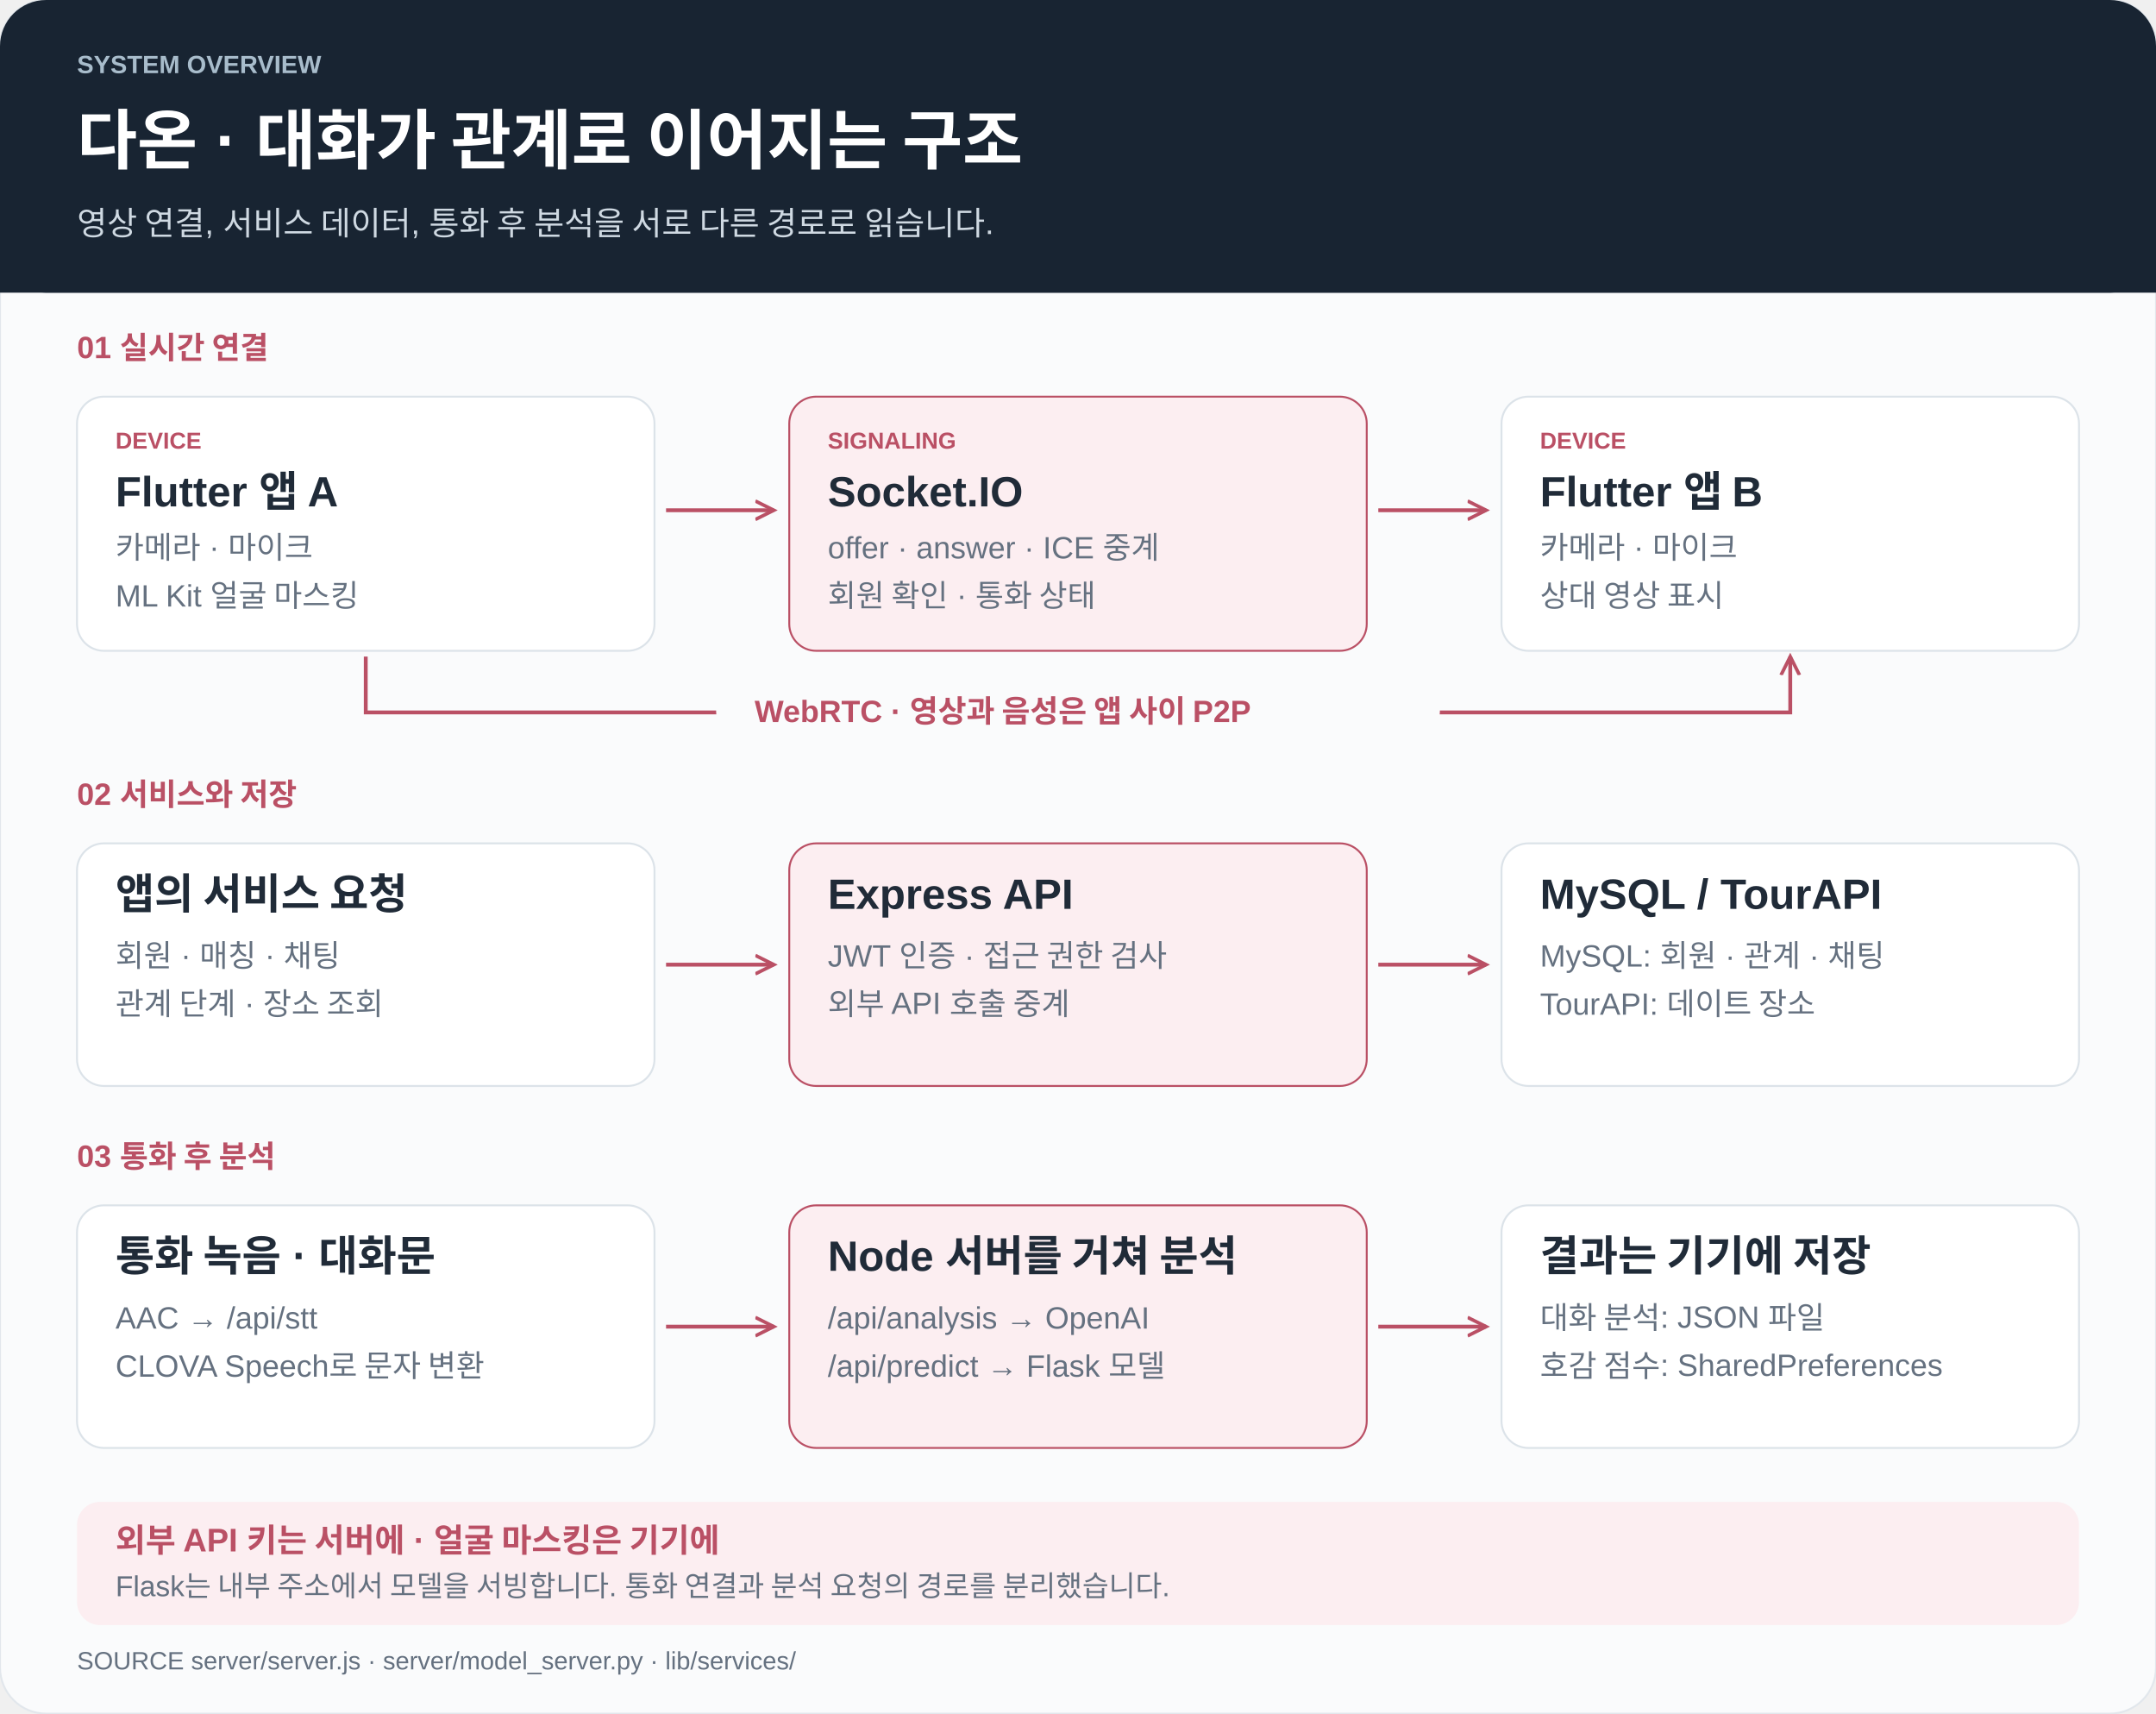
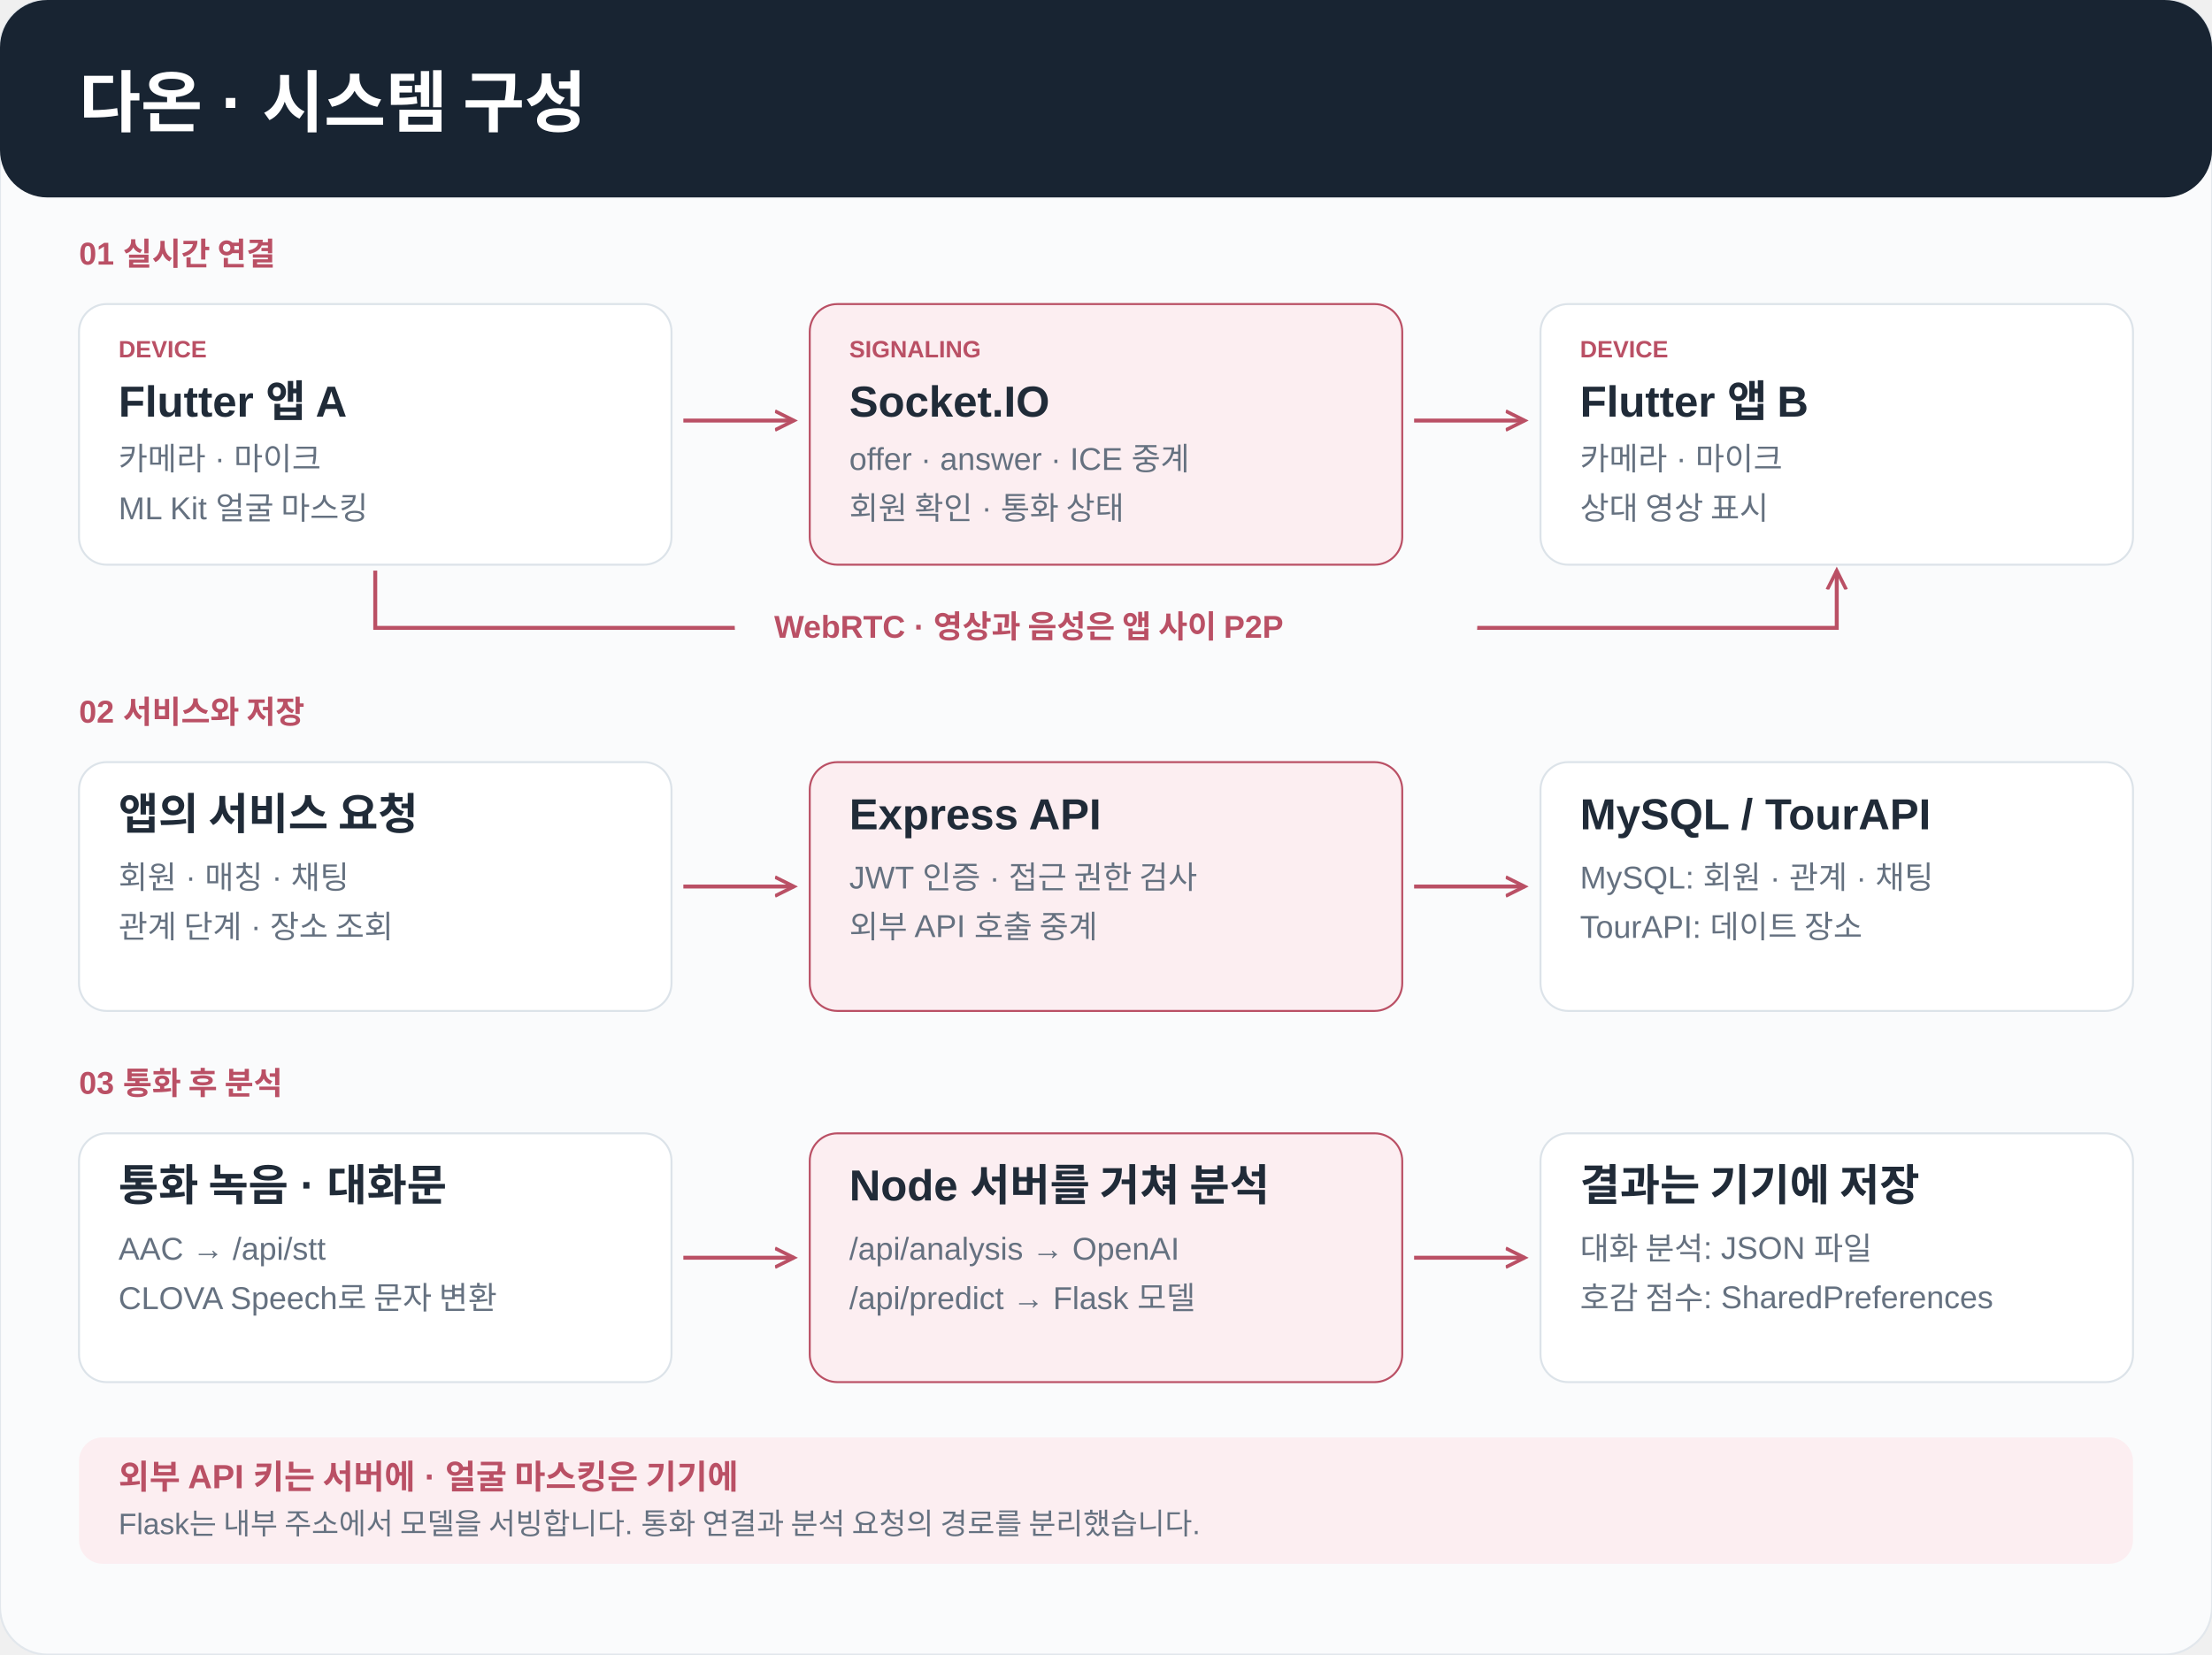
- <svg xmlns="http://www.w3.org/2000/svg" width="1120" height="890" viewBox="0 0 1120 890" role="img" aria-labelledby="title desc" font-family="Segoe UI, Malgun Gothic, Arial, sans-serif">
+ <svg xmlns="http://www.w3.org/2000/svg" width="1120" height="838" viewBox="0 0 1120 838" role="img" aria-labelledby="title desc" font-family="Segoe UI, Malgun Gothic, Arial, sans-serif">
  <defs>
    <marker id="arrow" viewBox="0 0 10 10" refX="8" refY="5" markerWidth="6" markerHeight="6" orient="auto">
      <path d="M0 1 L8 5 L0 9" fill="none" stroke="#BA5065" stroke-width="1.5" />
    </marker>
  </defs>
-   <rect x="0" y="0" width="1120" height="890" rx="24" fill="#FAFBFC" stroke="#E2E7EC" />
-   <rect x="0" y="0" width="1120" height="152" rx="24" fill="#182432" stroke="none" />
-   <rect x="0" y="116" width="1120" height="36" rx="0" fill="#182432" stroke="none" />
-   <text x="40" y="38" font-size="13" fill="#A8BCCB" font-weight="650">SYSTEM OVERVIEW</text>
-   <text x="40" y="85" font-size="34" fill="#FFFFFF" font-weight="650">다온 · 대화가 관계로 이어지는 구조</text>
-   <text x="40" y="122" font-size="17" fill="#CFD9E2" font-weight="400">영상 연결, 서비스 데이터, 통화 후 분석을 서로 다른 경로로 읽습니다.</text>
-   <text x="40" y="186" font-size="16" fill="#BA5065" font-weight="650">01  실시간 연결</text>
-   <rect x="40" y="206" width="300" height="132" rx="14" fill="#FFFFFF" stroke="#DCE3E9" />
-   <text x="60" y="233" font-size="12" fill="#BA5065" font-weight="650">DEVICE</text>
-   <text x="60" y="263" font-size="22" fill="#202B38" font-weight="650">Flutter 앱 A</text>
-   <text x="60" y="290" font-size="16" fill="#657180" font-weight="400">카메라 · 마이크</text>
-   <text x="60" y="315" font-size="16" fill="#657180" font-weight="400">ML Kit 얼굴 마스킹</text>
-   <rect x="410" y="206" width="300" height="132" rx="14" fill="#FCEEF1" stroke="#BA5065" />
-   <text x="430" y="233" font-size="12" fill="#BA5065" font-weight="650">SIGNALING</text>
-   <text x="430" y="263" font-size="22" fill="#202B38" font-weight="650">Socket.IO</text>
-   <text x="430" y="290" font-size="16" fill="#657180" font-weight="400">offer · answer · ICE 중계</text>
-   <text x="430" y="315" font-size="16" fill="#657180" font-weight="400">회원 확인 · 통화 상태</text>
-   <rect x="780" y="206" width="300" height="132" rx="14" fill="#FFFFFF" stroke="#DCE3E9" />
-   <text x="800" y="233" font-size="12" fill="#BA5065" font-weight="650">DEVICE</text>
-   <text x="800" y="263" font-size="22" fill="#202B38" font-weight="650">Flutter 앱 B</text>
-   <text x="800" y="290" font-size="16" fill="#657180" font-weight="400">카메라 · 마이크</text>
-   <text x="800" y="315" font-size="16" fill="#657180" font-weight="400">상대 영상 표시</text>
-   <path d="M346 265 L402 265" fill="none" stroke="#BA5065" stroke-width="2" marker-end="url(#arrow)" />
-   <path d="M716 265 L772 265" fill="none" stroke="#BA5065" stroke-width="2" marker-end="url(#arrow)" />
-   <path d="M190 341 V370 H930 V341" fill="none" stroke="#BA5065" stroke-width="2" marker-end="url(#arrow)" />
-   <rect x="372" y="353" width="376" height="32" rx="16" fill="#FAFBFC" stroke="none" />
-   <text x="392" y="375" font-size="16" fill="#BA5065" font-weight="600">WebRTC · 영상과 음성은 앱 사이 P2P</text>
-   <text x="40" y="418" font-size="16" fill="#BA5065" font-weight="650">02  서비스와 저장</text>
-   <rect x="40" y="438" width="300" height="126" rx="14" fill="#FFFFFF" stroke="#DCE3E9" />
-   <text x="60" y="472" font-size="22" fill="#202B38" font-weight="650">앱의 서비스 요청</text>
-   <text x="60" y="502" font-size="16" fill="#657180" font-weight="400">회원 · 매칭 · 채팅</text>
-   <text x="60" y="527" font-size="16" fill="#657180" font-weight="400">관계 단계 · 장소 조회</text>
-   <rect x="410" y="438" width="300" height="126" rx="14" fill="#FCEEF1" stroke="#BA5065" />
-   <text x="430" y="472" font-size="22" fill="#202B38" font-weight="650">Express API</text>
-   <text x="430" y="502" font-size="16" fill="#657180" font-weight="400">JWT 인증 · 접근 권한 검사</text>
-   <text x="430" y="527" font-size="16" fill="#657180" font-weight="400">외부 API 호출 중계</text>
-   <rect x="780" y="438" width="300" height="126" rx="14" fill="#FFFFFF" stroke="#DCE3E9" />
-   <text x="800" y="472" font-size="22" fill="#202B38" font-weight="650">MySQL / TourAPI</text>
-   <text x="800" y="502" font-size="16" fill="#657180" font-weight="400">MySQL: 회원 · 관계 · 채팅</text>
-   <text x="800" y="527" font-size="16" fill="#657180" font-weight="400">TourAPI: 데이트 장소</text>
-   <path d="M346 501 L402 501" fill="none" stroke="#BA5065" stroke-width="2" marker-end="url(#arrow)" />
-   <path d="M716 501 L772 501" fill="none" stroke="#BA5065" stroke-width="2" marker-end="url(#arrow)" />
-   <text x="40" y="606" font-size="16" fill="#BA5065" font-weight="650">03  통화 후 분석</text>
-   <rect x="40" y="626" width="300" height="126" rx="14" fill="#FFFFFF" stroke="#DCE3E9" />
-   <text x="60" y="660" font-size="22" fill="#202B38" font-weight="650">통화 녹음 · 대화문</text>
-   <text x="60" y="690" font-size="16" fill="#657180" font-weight="400">AAC → /api/stt</text>
-   <text x="60" y="715" font-size="16" fill="#657180" font-weight="400">CLOVA Speech로 문자 변환</text>
-   <rect x="410" y="626" width="300" height="126" rx="14" fill="#FCEEF1" stroke="#BA5065" />
-   <text x="430" y="660" font-size="22" fill="#202B38" font-weight="650">Node 서버를 거쳐 분석</text>
-   <text x="430" y="690" font-size="16" fill="#657180" font-weight="400">/api/analysis → OpenAI</text>
-   <text x="430" y="715" font-size="16" fill="#657180" font-weight="400">/api/predict → Flask 모델</text>
-   <rect x="780" y="626" width="300" height="126" rx="14" fill="#FFFFFF" stroke="#DCE3E9" />
-   <text x="800" y="660" font-size="22" fill="#202B38" font-weight="650">결과는 기기에 저장</text>
-   <text x="800" y="690" font-size="16" fill="#657180" font-weight="400">대화 분석: JSON 파일</text>
-   <text x="800" y="715" font-size="16" fill="#657180" font-weight="400">호감 점수: SharedPreferences</text>
-   <path d="M346 689 L402 689" fill="none" stroke="#BA5065" stroke-width="2" marker-end="url(#arrow)" />
-   <path d="M716 689 L772 689" fill="none" stroke="#BA5065" stroke-width="2" marker-end="url(#arrow)" />
-   <rect x="40" y="780" width="1040" height="64" rx="12" fill="#FCEEF1" stroke="none" />
-   <text x="60" y="806" font-size="17" fill="#BA5065" font-weight="650">외부 API 키는 서버에 · 얼굴 마스킹은 기기에</text>
-   <text x="60" y="829" font-size="15" fill="#657180" font-weight="400">Flask는 내부 주소에서 모델을 서빙합니다. 통화 연결과 분석 요청의 경로를 분리했습니다.</text>
-   <text x="40" y="867" font-size="13" fill="#657180" font-weight="400">SOURCE  server/server.js · server/model_server.py · lib/services/</text>
+   <rect x="0" y="0" width="1120" height="838" rx="24" fill="#FAFBFC" stroke="#E2E7EC" />
+   <rect x="0" y="0" width="1120" height="100" rx="24" fill="#182432" stroke="none" />
+   <text x="40" y="64" font-size="34" fill="#FFFFFF" font-weight="650">다온 · 시스템 구성</text>
+   <g transform="translate(0 -52)">
+     <text x="40" y="186" font-size="16" fill="#BA5065" font-weight="650">01  실시간 연결</text>
+     <rect x="40" y="206" width="300" height="132" rx="14" fill="#FFFFFF" stroke="#DCE3E9" />
+     <text x="60" y="233" font-size="12" fill="#BA5065" font-weight="650">DEVICE</text>
+     <text x="60" y="263" font-size="22" fill="#202B38" font-weight="650">Flutter 앱 A</text>
+     <text x="60" y="290" font-size="16" fill="#657180" font-weight="400">카메라 · 마이크</text>
+     <text x="60" y="315" font-size="16" fill="#657180" font-weight="400">ML Kit 얼굴 마스킹</text>
+     <rect x="410" y="206" width="300" height="132" rx="14" fill="#FCEEF1" stroke="#BA5065" />
+     <text x="430" y="233" font-size="12" fill="#BA5065" font-weight="650">SIGNALING</text>
+     <text x="430" y="263" font-size="22" fill="#202B38" font-weight="650">Socket.IO</text>
+     <text x="430" y="290" font-size="16" fill="#657180" font-weight="400">offer · answer · ICE 중계</text>
+     <text x="430" y="315" font-size="16" fill="#657180" font-weight="400">회원 확인 · 통화 상태</text>
+     <rect x="780" y="206" width="300" height="132" rx="14" fill="#FFFFFF" stroke="#DCE3E9" />
+     <text x="800" y="233" font-size="12" fill="#BA5065" font-weight="650">DEVICE</text>
+     <text x="800" y="263" font-size="22" fill="#202B38" font-weight="650">Flutter 앱 B</text>
+     <text x="800" y="290" font-size="16" fill="#657180" font-weight="400">카메라 · 마이크</text>
+     <text x="800" y="315" font-size="16" fill="#657180" font-weight="400">상대 영상 표시</text>
+     <path d="M346 265 L402 265" fill="none" stroke="#BA5065" stroke-width="2" marker-end="url(#arrow)" />
+     <path d="M716 265 L772 265" fill="none" stroke="#BA5065" stroke-width="2" marker-end="url(#arrow)" />
+     <path d="M190 341 V370 H930 V341" fill="none" stroke="#BA5065" stroke-width="2" marker-end="url(#arrow)" />
+     <rect x="372" y="353" width="376" height="32" rx="16" fill="#FAFBFC" stroke="none" />
+     <text x="392" y="375" font-size="16" fill="#BA5065" font-weight="600">WebRTC · 영상과 음성은 앱 사이 P2P</text>
+     <text x="40" y="418" font-size="16" fill="#BA5065" font-weight="650">02  서비스와 저장</text>
+     <rect x="40" y="438" width="300" height="126" rx="14" fill="#FFFFFF" stroke="#DCE3E9" />
+     <text x="60" y="472" font-size="22" fill="#202B38" font-weight="650">앱의 서비스 요청</text>
+     <text x="60" y="502" font-size="16" fill="#657180" font-weight="400">회원 · 매칭 · 채팅</text>
+     <text x="60" y="527" font-size="16" fill="#657180" font-weight="400">관계 단계 · 장소 조회</text>
+     <rect x="410" y="438" width="300" height="126" rx="14" fill="#FCEEF1" stroke="#BA5065" />
+     <text x="430" y="472" font-size="22" fill="#202B38" font-weight="650">Express API</text>
+     <text x="430" y="502" font-size="16" fill="#657180" font-weight="400">JWT 인증 · 접근 권한 검사</text>
+     <text x="430" y="527" font-size="16" fill="#657180" font-weight="400">외부 API 호출 중계</text>
+     <rect x="780" y="438" width="300" height="126" rx="14" fill="#FFFFFF" stroke="#DCE3E9" />
+     <text x="800" y="472" font-size="22" fill="#202B38" font-weight="650">MySQL / TourAPI</text>
+     <text x="800" y="502" font-size="16" fill="#657180" font-weight="400">MySQL: 회원 · 관계 · 채팅</text>
+     <text x="800" y="527" font-size="16" fill="#657180" font-weight="400">TourAPI: 데이트 장소</text>
+     <path d="M346 501 L402 501" fill="none" stroke="#BA5065" stroke-width="2" marker-end="url(#arrow)" />
+     <path d="M716 501 L772 501" fill="none" stroke="#BA5065" stroke-width="2" marker-end="url(#arrow)" />
+     <text x="40" y="606" font-size="16" fill="#BA5065" font-weight="650">03  통화 후 분석</text>
+     <rect x="40" y="626" width="300" height="126" rx="14" fill="#FFFFFF" stroke="#DCE3E9" />
+     <text x="60" y="660" font-size="22" fill="#202B38" font-weight="650">통화 녹음 · 대화문</text>
+     <text x="60" y="690" font-size="16" fill="#657180" font-weight="400">AAC → /api/stt</text>
+     <text x="60" y="715" font-size="16" fill="#657180" font-weight="400">CLOVA Speech로 문자 변환</text>
+     <rect x="410" y="626" width="300" height="126" rx="14" fill="#FCEEF1" stroke="#BA5065" />
+     <text x="430" y="660" font-size="22" fill="#202B38" font-weight="650">Node 서버를 거쳐 분석</text>
+     <text x="430" y="690" font-size="16" fill="#657180" font-weight="400">/api/analysis → OpenAI</text>
+     <text x="430" y="715" font-size="16" fill="#657180" font-weight="400">/api/predict → Flask 모델</text>
+     <rect x="780" y="626" width="300" height="126" rx="14" fill="#FFFFFF" stroke="#DCE3E9" />
+     <text x="800" y="660" font-size="22" fill="#202B38" font-weight="650">결과는 기기에 저장</text>
+     <text x="800" y="690" font-size="16" fill="#657180" font-weight="400">대화 분석: JSON 파일</text>
+     <text x="800" y="715" font-size="16" fill="#657180" font-weight="400">호감 점수: SharedPreferences</text>
+     <path d="M346 689 L402 689" fill="none" stroke="#BA5065" stroke-width="2" marker-end="url(#arrow)" />
+     <path d="M716 689 L772 689" fill="none" stroke="#BA5065" stroke-width="2" marker-end="url(#arrow)" />
+     <rect x="40" y="780" width="1040" height="64" rx="12" fill="#FCEEF1" stroke="none" />
+     <text x="60" y="806" font-size="17" fill="#BA5065" font-weight="650">외부 API 키는 서버에 · 얼굴 마스킹은 기기에</text>
+     <text x="60" y="829" font-size="15" fill="#657180" font-weight="400">Flask는 내부 주소에서 모델을 서빙합니다. 통화 연결과 분석 요청의 경로를 분리했습니다.</text>
+   </g>
</svg>
